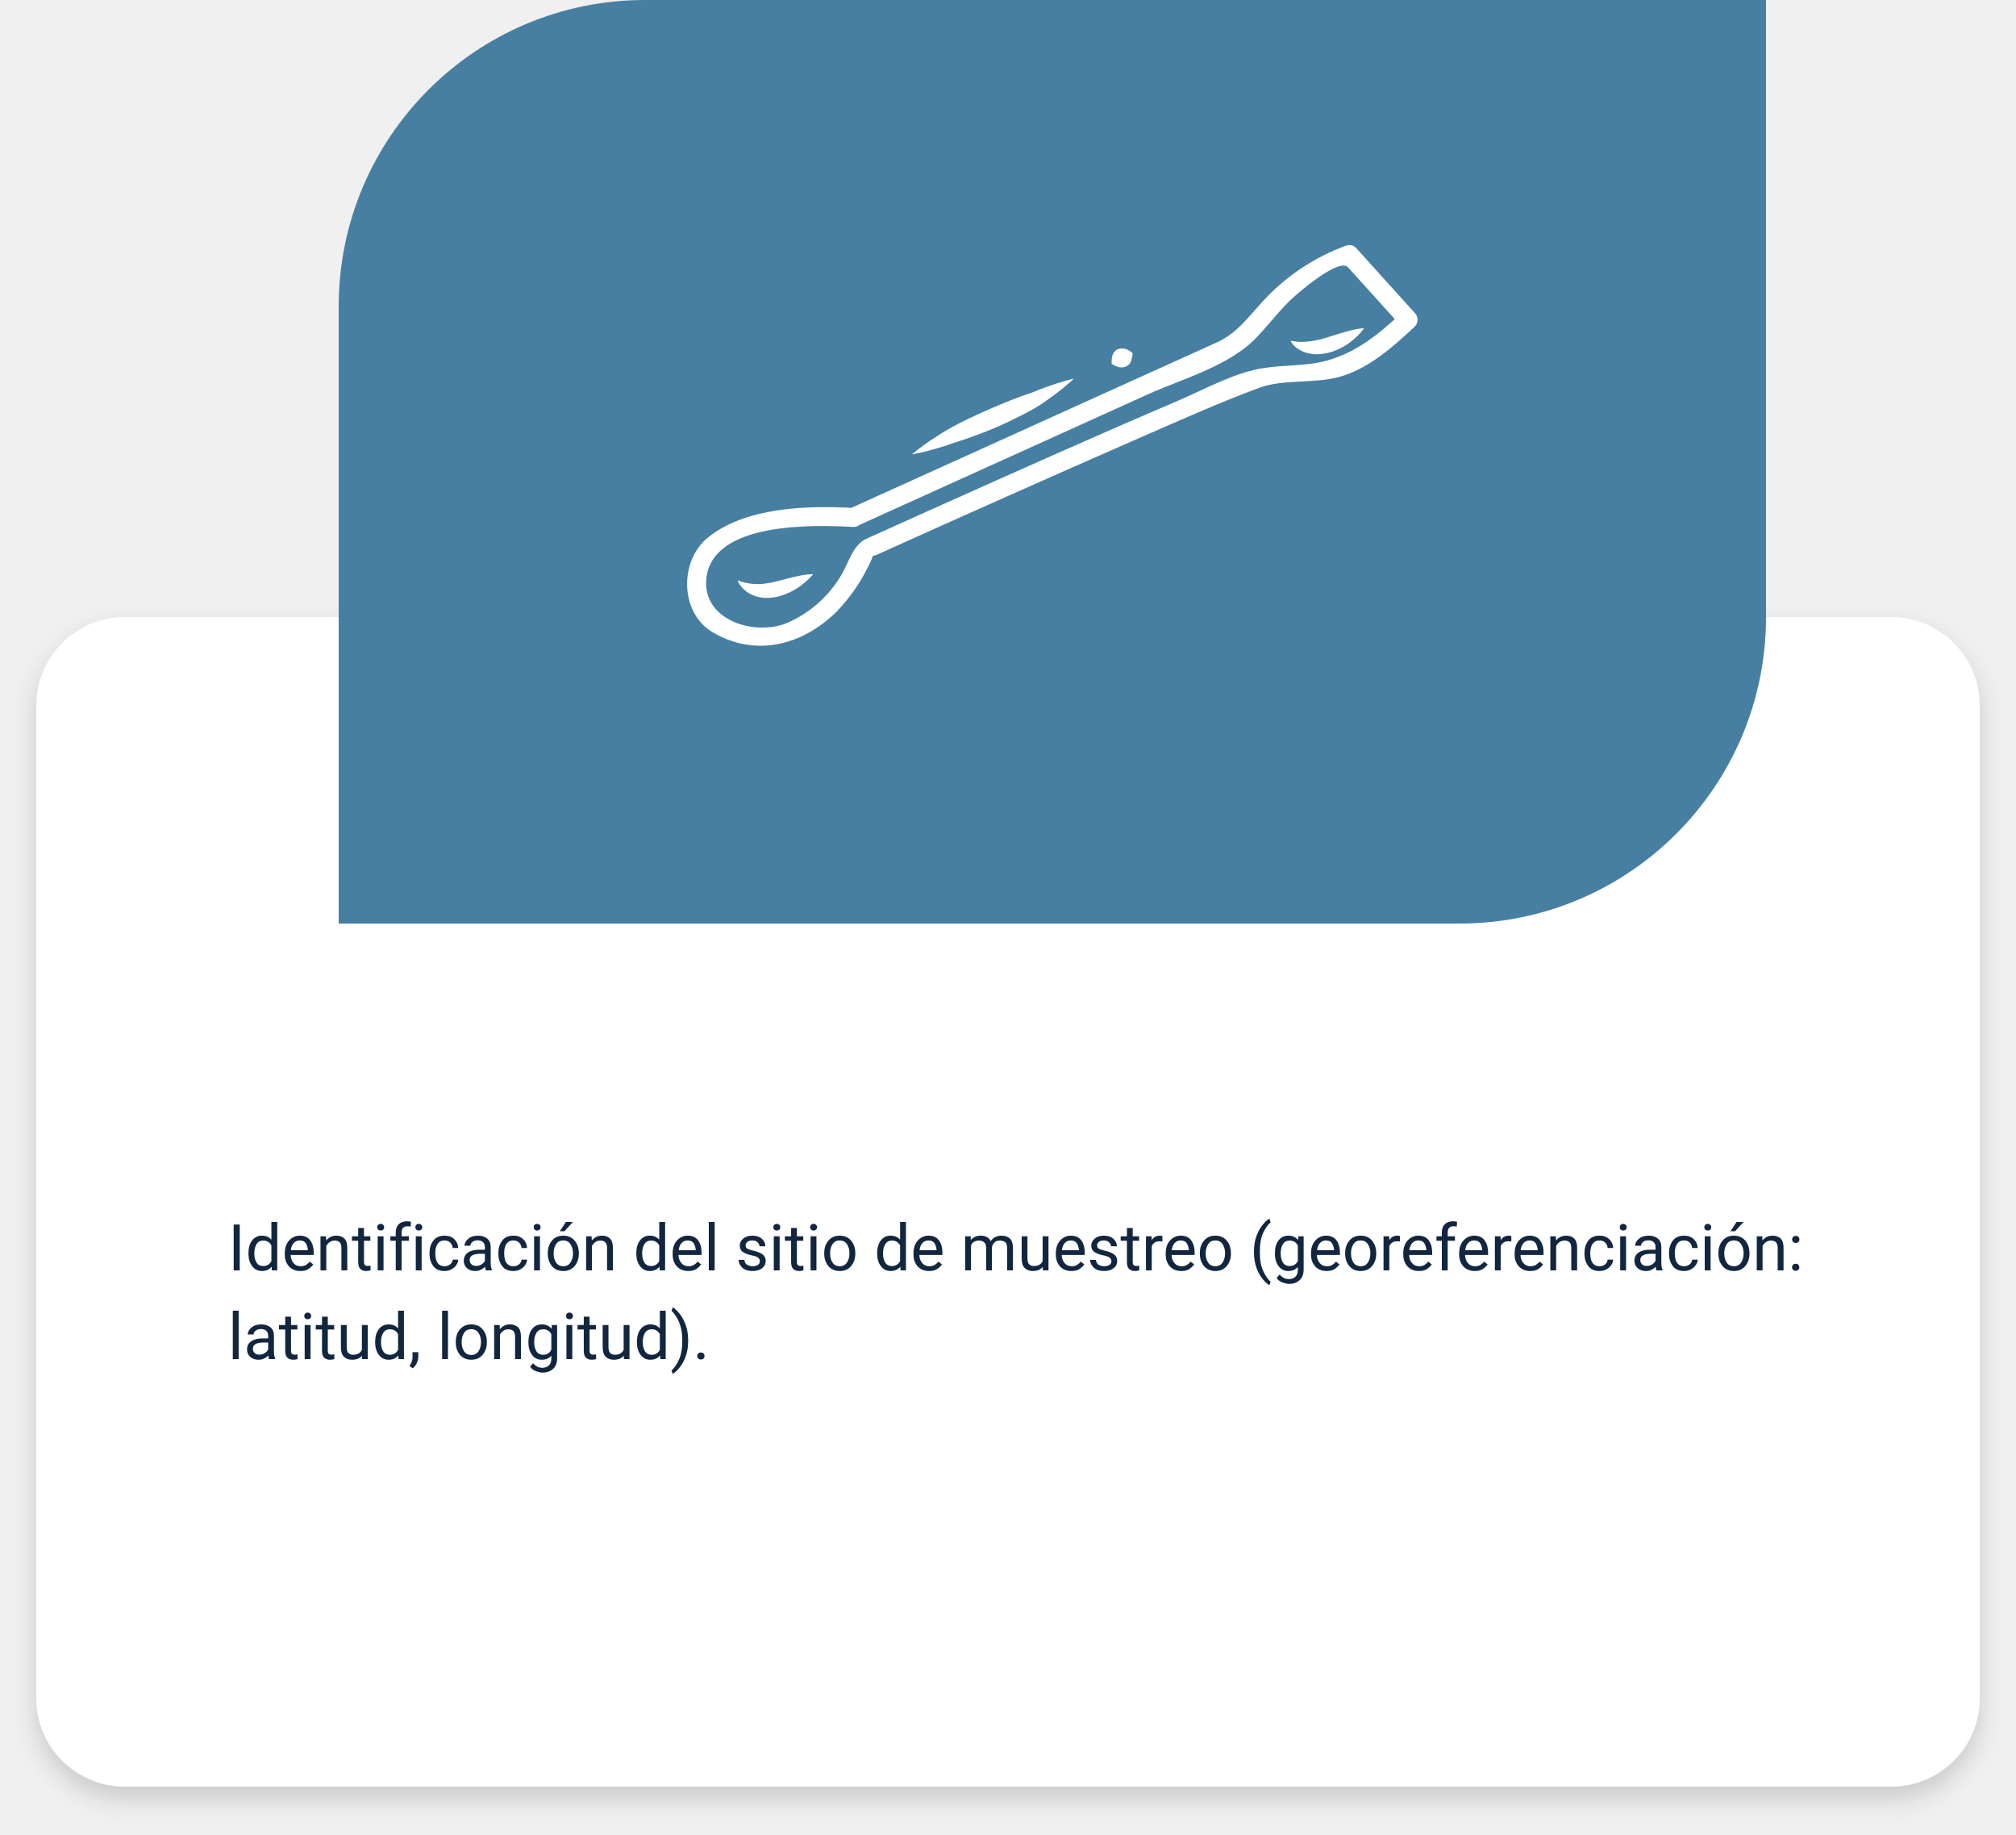
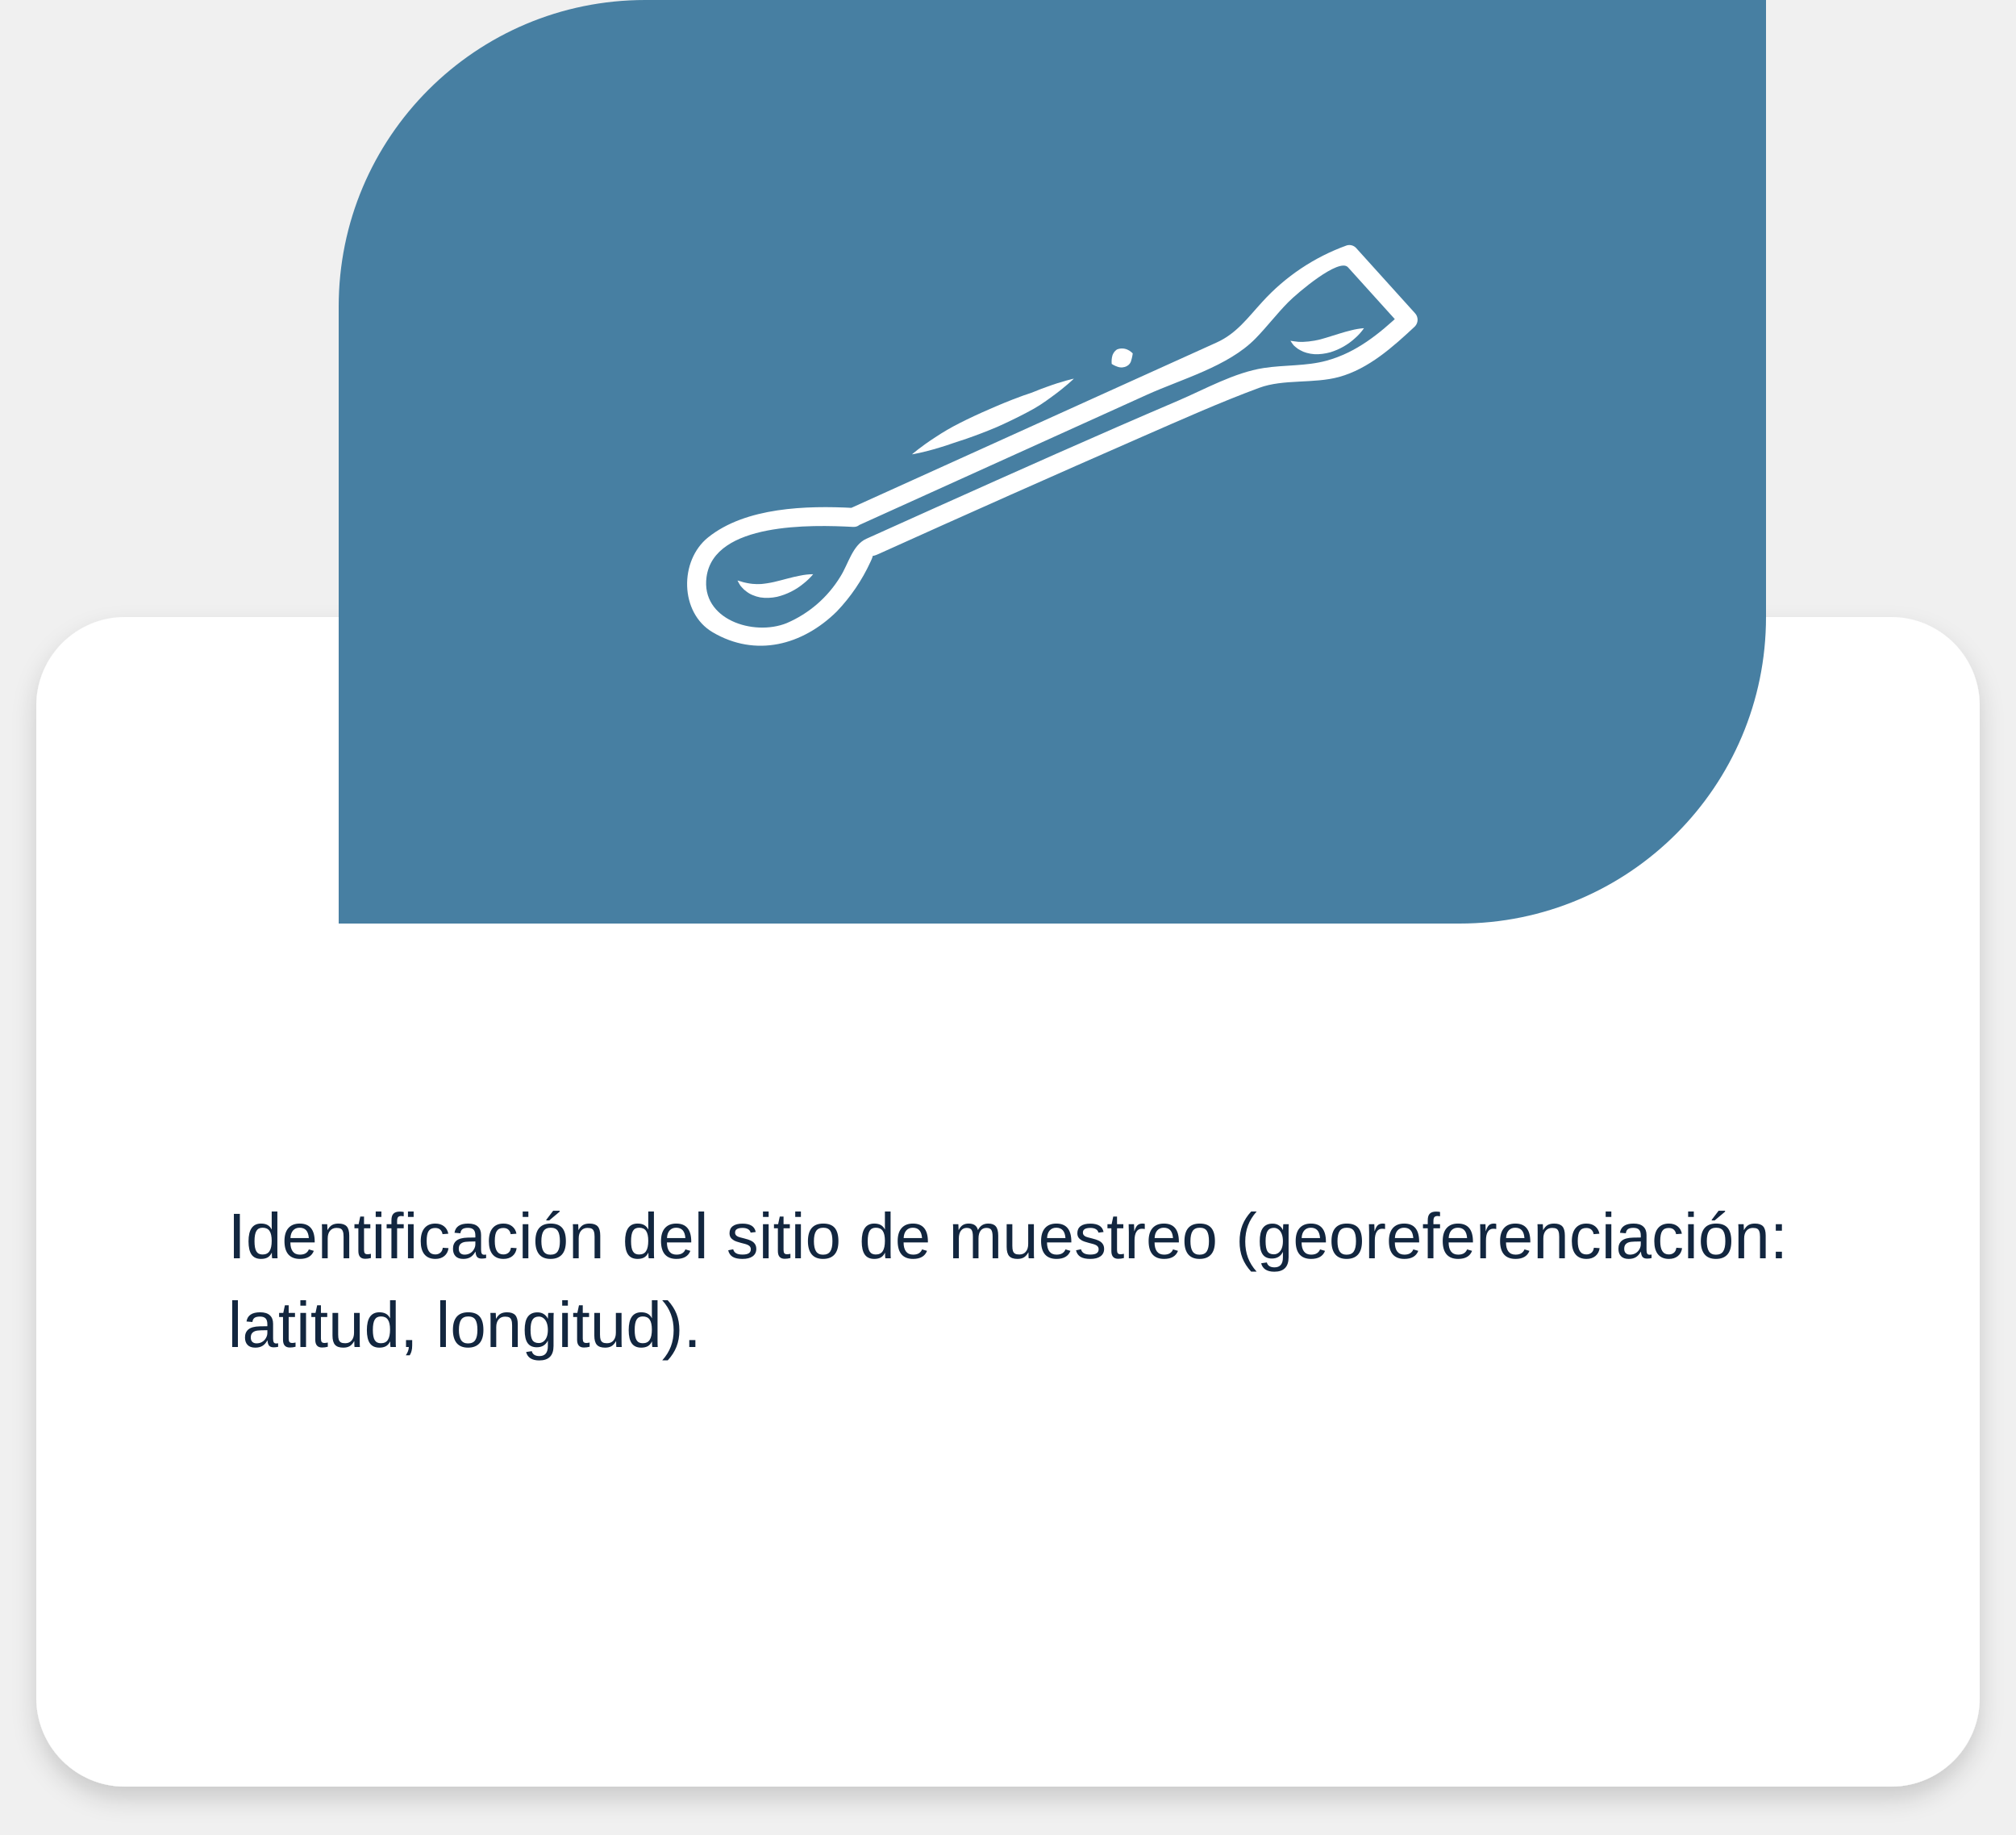
<svg xmlns="http://www.w3.org/2000/svg" width="500" height="455" viewBox="0 0 500 455">
  <defs>
    <filter id="Rectángulo_39629" x="0" y="147" width="500" height="308" filterUnits="userSpaceOnUse">
      <feOffset dy="3" input="SourceAlpha" />
      <feGaussianBlur stdDeviation="3" result="blur" />
      <feFlood flood-opacity="0.161" />
      <feComposite operator="in" in2="blur" />
      <feComposite in="SourceGraphic" />
    </filter>
  </defs>
-   <g id="Grupo_108430" data-name="Grupo 108430" transform="translate(15865 7008)">
+   <g id="Grupo_108420" data-name="Grupo 108420" transform="translate(15865 7008)">
    <g transform="matrix(1, 0, 0, 1, -15865, -7008)" filter="url(#Rectángulo_39629)">
      <rect id="Rectángulo_39629-2" data-name="Rectángulo 39629" width="482" height="290" rx="22" transform="translate(9 153)" fill="#fff" />
    </g>
    <path id="Rectángulo_39630" data-name="Rectángulo 39630" d="M76,0H354a0,0,0,0,1,0,0V153a76,76,0,0,1-76,76H0a0,0,0,0,1,0,0V76A76,76,0,0,1,76,0Z" transform="translate(-15781 -7008)" fill="#477fa2" />
-     <text id="Identificación_del_sitio_de_muestreo_georeferenciación:_latitud_longitud_." data-name="Identificación del sitio de muestreo (georeferenciación: latitud, longitud)." transform="translate(-15808.48 -6710)" fill="#12263f" font-size="16" font-family="Roboto-Regular, Roboto">
-       <tspan x="0" y="17">Identificación del sitio de muestreo (georeferenciación: </tspan>
-       <tspan x="0" y="39">latitud, longitud).</tspan>
+     <text id="Identificación_del_sitio_de_muestreo_georeferenciación:_latitud_longitud_." data-name="Identificación del sitio de muestreo (georeferenciación: latitud, longitud)." transform="translate(-15808.48 -6710)" fill="#12263f" font-size="16" font-family="ArialMT, Arial">
+       <tspan x="0" y="14">Identificación del sitio de muestreo (georeferenciación: </tspan>
+       <tspan x="0" y="36">latitud, longitud).</tspan>
    </text>
    <g id="Grupo_108045" data-name="Grupo 108045" transform="translate(91.436 -58.384)">
      <g id="Grupo_53956" data-name="Grupo 53956" transform="translate(-15786.021 -6888.866)">
        <path id="Trazado_45141" data-name="Trazado 45141" d="M225.131,1041.568c-11.507-.612-26.618-.2-35.972,7.313-7.165,5.761-7.043,18.684,1.116,23.5,10.722,6.326,22.336,3.212,30.8-5.13a44.8,44.8,0,0,0,8.363-12.313c1.76-3.608-1.374-.427,1.912-1.91q32.7-14.763,65.569-29.154c9.578-4.174,19.15-8.472,28.95-12.094,6-2.217,13.5-.965,19.794-2.691,7.322-2.008,13.392-7.474,18.792-12.515a2.385,2.385,0,0,0,0-3.33l-14.6-16.164a2.3,2.3,0,0,0-2.289-.607,52.1,52.1,0,0,0-20.947,14c-3.592,3.91-6.384,7.846-11.324,10.073q-15.139,6.828-30.267,13.69-30.545,13.819-61.081,27.65c-2.763,1.252-.37,5.308,2.375,4.067q35.83-16.223,71.663-32.44c8.611-3.9,20.139-7.022,26.916-13.923,2.832-2.887,5.278-6.131,8.13-9.015,2.294-2.321,12.636-11.117,14.838-8.676q6.629,7.335,13.256,14.672v-3.33c-5.541,5.172-11.144,9.775-18.559,11.81-5.024,1.383-10.472,1.026-15.6,1.822-7.3,1.13-14.556,5.255-21.314,8.141-20.13,8.585-40.113,17.534-60.084,26.484q-8.586,3.852-17.166,7.724c-3.416,1.541-4.479,6.306-6.41,9.341a28.9,28.9,0,0,1-13.33,11.565c-8.234,3.33-21.307-.91-19.884-11.42,1.838-13.614,26.177-12.978,36.356-12.433C228.168,1046.439,228.154,1041.729,225.131,1041.568Z" transform="translate(-183.961 -976.373)" fill="#fff" />
      </g>
      <g id="Grupo_53957" data-name="Grupo 53957" transform="translate(-15773.527 -6807.238)">
        <path id="Trazado_45142" data-name="Trazado 45142" d="M191.046,1024.226s.346.072.91.249a6.262,6.262,0,0,0,.989.272c.369.067.725.176,1.169.224a8.966,8.966,0,0,0,1.351.123c.46.06.959-.016,1.448,0,.5-.069,1-.086,1.536-.192.524-.062,1.067-.2,1.612-.305,2.187-.5,4.529-1.229,6.447-1.568a16.259,16.259,0,0,1,3.308-.369,15.641,15.641,0,0,1-2.4,2.323,16.341,16.341,0,0,1-6.536,3.277,12.178,12.178,0,0,1-2.107.265,10.3,10.3,0,0,1-2.1-.118,8.946,8.946,0,0,1-1.912-.587,6.441,6.441,0,0,1-1.522-.891,5.621,5.621,0,0,1-1.1-1.005,3.391,3.391,0,0,1-.642-.868C191.2,1024.547,191.046,1024.226,191.046,1024.226Z" transform="translate(-191.046 -1022.66)" fill="#fff" />
      </g>
      <g id="Grupo_53958" data-name="Grupo 53958" transform="translate(-15636.396 -6868.243)">
        <path id="Trazado_45143" data-name="Trazado 45143" d="M268.807,991.194s.344.03.917.129a10.28,10.28,0,0,0,2.127.152,21.254,21.254,0,0,0,5.825-1.042c2.123-.633,4.359-1.409,6.192-1.83a17.765,17.765,0,0,1,3.192-.534,13.284,13.284,0,0,1-2.171,2.435,15.964,15.964,0,0,1-6.156,3.531,13.134,13.134,0,0,1-1.987.4,10.5,10.5,0,0,1-2.007.079,9.2,9.2,0,0,1-1.882-.323,6.44,6.44,0,0,1-1.589-.652,5.164,5.164,0,0,1-1.2-.82,3.018,3.018,0,0,1-.739-.769C268.987,991.488,268.807,991.194,268.807,991.194Z" transform="translate(-268.807 -988.067)" fill="#fff" />
      </g>
      <g id="Grupo_53959" data-name="Grupo 53959" transform="translate(-15730.25 -6855.729)">
        <path id="Trazado_45144" data-name="Trazado 45144" d="M215.587,1013.934s.541-.48,1.525-1.233,2.4-1.806,4.165-2.938a57.907,57.907,0,0,1,6.176-3.6c2.337-1.185,4.871-2.365,7.44-3.465,2.509-1.113,5.051-2.15,7.481-3.042,1.194-.474,2.432-.8,3.508-1.252s2.129-.843,3.1-1.19c1.942-.719,3.628-1.224,4.828-1.564s1.922-.483,1.922-.483-.5.506-1.441,1.312-2.3,1.933-4.03,3.173c-.857.631-1.8,1.312-2.818,1.975a37.751,37.751,0,0,1-3.285,1.892c-2.315,1.224-4.839,2.45-7.393,3.592-2.529,1.072-5.1,2.062-7.544,2.908l-3.559,1.178c-1.123.413-2.211.741-3.217,1.047-2.007.624-3.721,1.044-4.934,1.316S215.587,1013.934,215.587,1013.934Z" transform="translate(-215.587 -995.163)" fill="#fff" />
      </g>
      <g id="Grupo_53960" data-name="Grupo 53960" transform="translate(-15680.743 -6863.208)">
        <path id="Trazado_45145" data-name="Trazado 45145" d="M243.689,994.751a4.8,4.8,0,0,1-.028-.538,5.742,5.742,0,0,1,.1-1.12,2.84,2.84,0,0,1,1.2-1.912,3.308,3.308,0,0,1,2.592.011,3.855,3.855,0,0,1,.97.594,3.167,3.167,0,0,1,.383.358s-.028.236-.086.547a10.341,10.341,0,0,1-.261,1.09,2.094,2.094,0,0,1-1.134,1.515,2.8,2.8,0,0,1-2.241.171,6.12,6.12,0,0,1-1.032-.437A4.282,4.282,0,0,1,243.689,994.751Z" transform="translate(-243.66 -990.922)" fill="#fff" />
      </g>
    </g>
  </g>
</svg>
